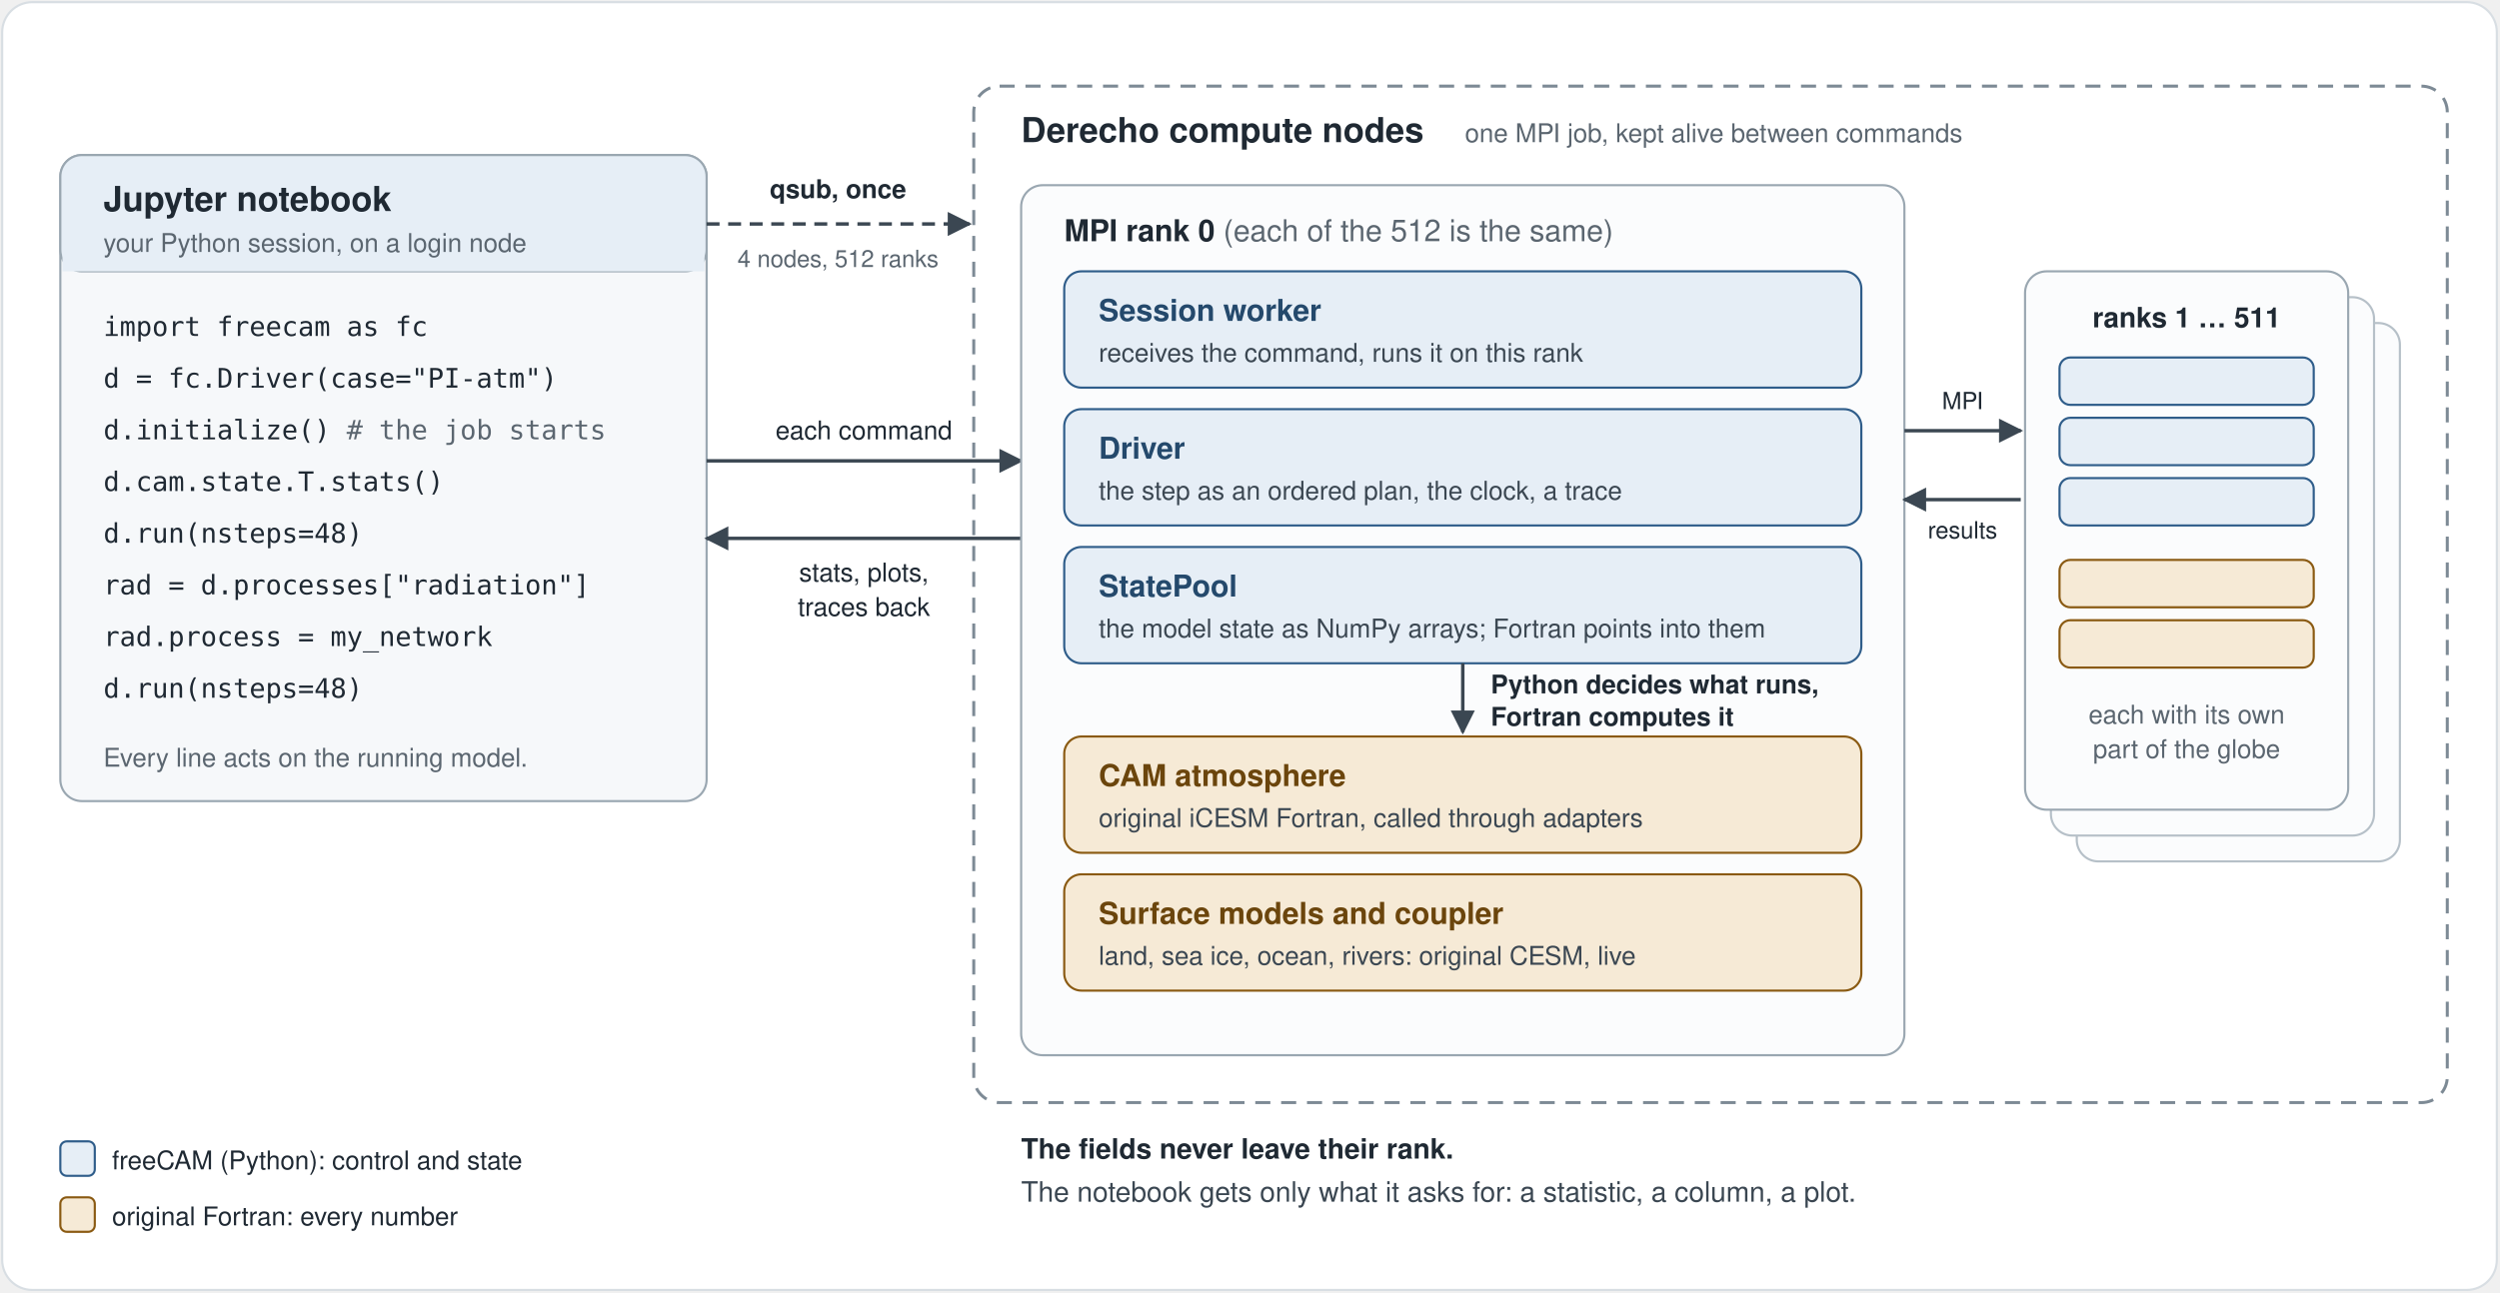
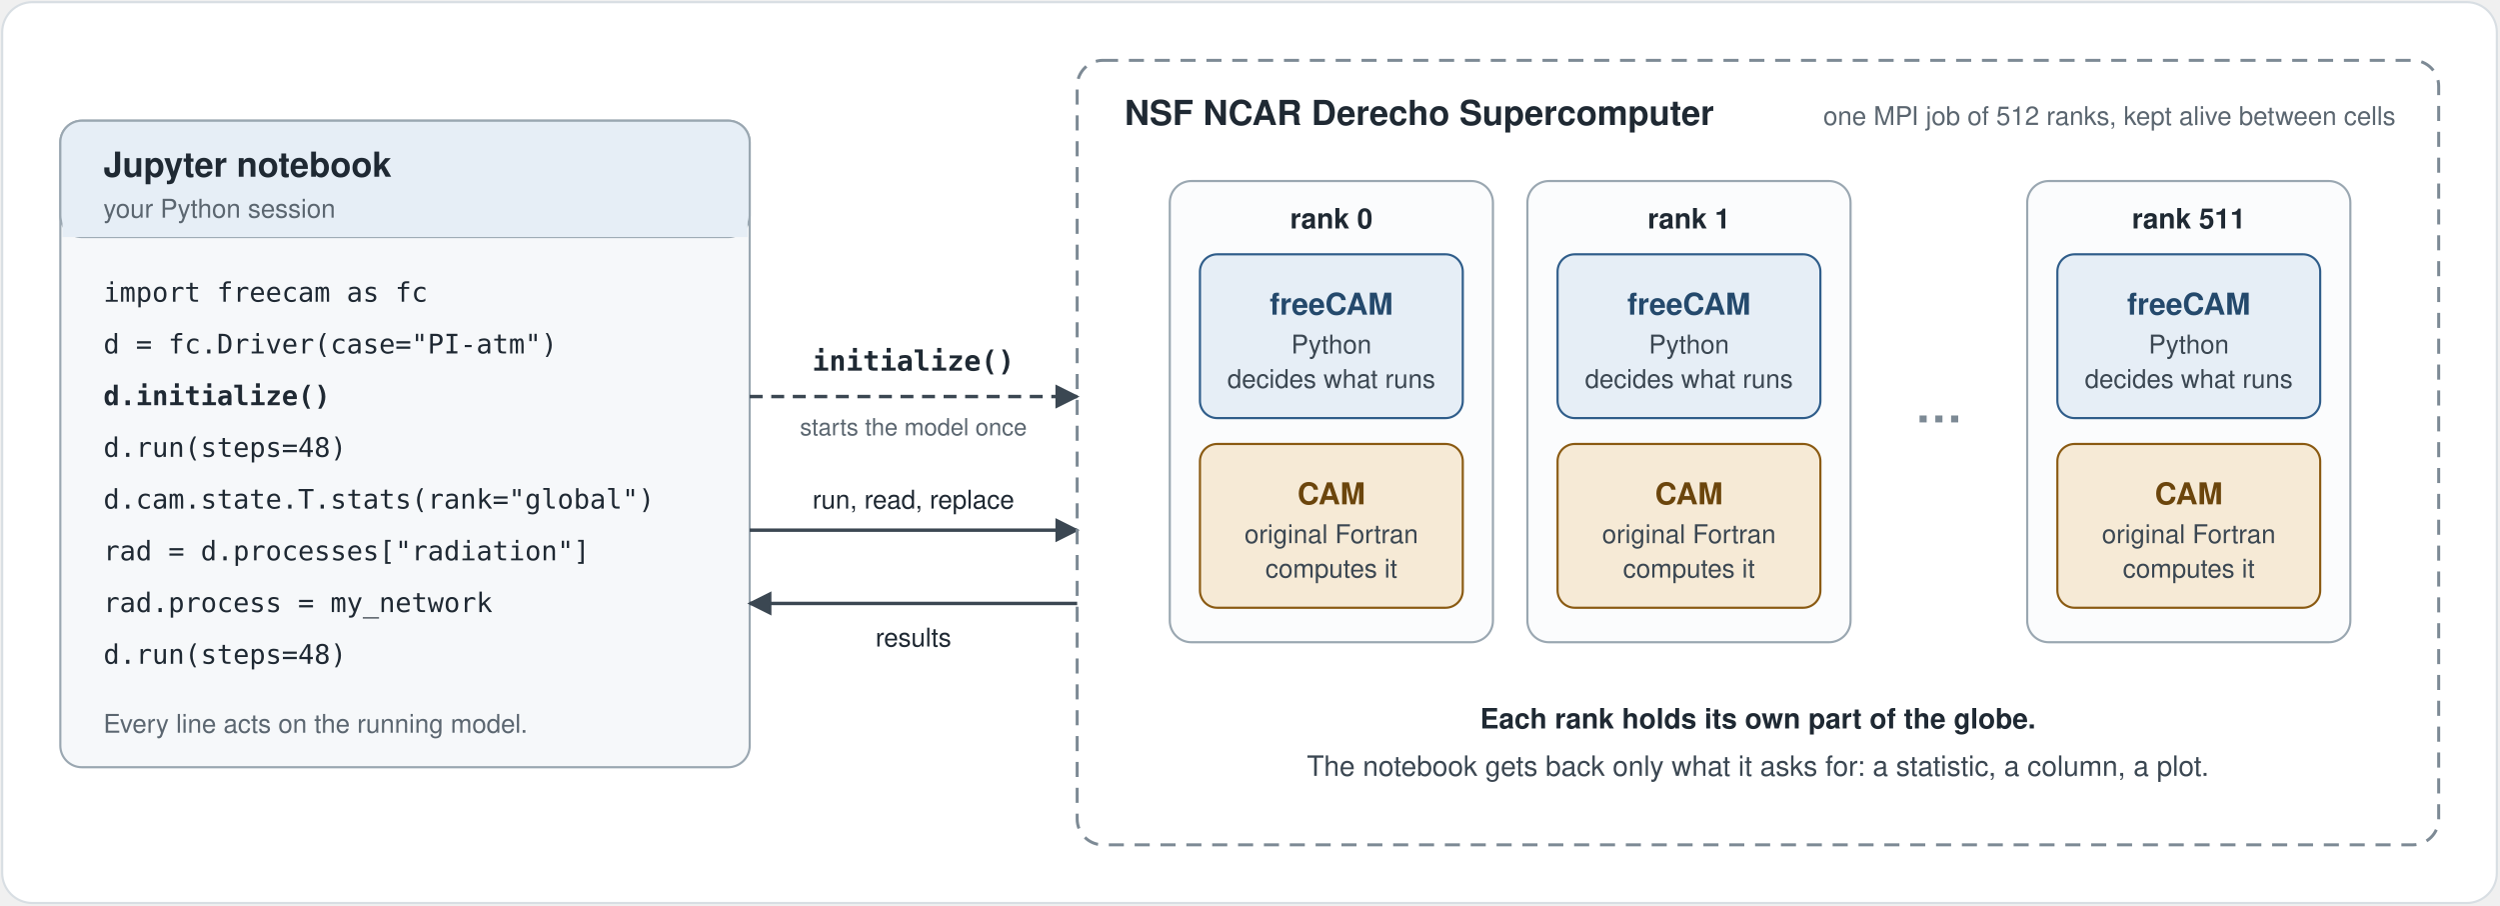
- <svg xmlns="http://www.w3.org/2000/svg" viewBox="0 0 1160 600" role="img" aria-label="A Jupyter notebook submits one PBS job of 512 MPI ranks on Derecho and then sends it commands; rank 0 broadcasts each command, every rank runs freeCAM's Python driver over its own NumPy state, and the original iCESM Fortran computes every number.">
+ <svg xmlns="http://www.w3.org/2000/svg" viewBox="0 0 1160 420" role="img" aria-label="A Jupyter notebook starts one MPI job of 512 ranks on the NSF NCAR Derecho Supercomputer with initialize() and then sends it commands. On every rank, freeCAM in Python decides what runs and CAM in the original Fortran computes it; the notebook gets back only the results it asks for.">
  <defs>
    <marker id="a" viewBox="0 0 10 10" refX="9" refY="5" markerWidth="7" markerHeight="7" orient="auto-start-reverse">
      <path d="M0 0 L10 5 L0 10 z" fill="#3b4752" />
    </marker>
  </defs>
-   <rect x="1" y="1" width="1158" height="598" rx="14" fill="#ffffff" stroke="#d8dee3" />
+   <rect x="1" y="1" width="1158" height="418" rx="14" fill="#ffffff" stroke="#d8dee3" />
  <g font-family="Helvetica, Arial, sans-serif" fill="#1f2933">
-     <rect x="28" y="72" width="300" height="300" rx="10" fill="#f6f8fa" stroke="#9aa7b1" />
-     <rect x="28" y="72" width="300" height="54" rx="10" fill="#e6eef6" stroke="#9aa7b1" />
-     <rect x="29" y="112" width="298" height="14" fill="#e6eef6" />
-     <text x="48" y="98" font-size="16" font-weight="700">Jupyter notebook</text>
-     <text x="48" y="117" font-size="12" fill="#5b6670">your Python session, on a login node</text>
+     <rect x="28" y="56" width="320" height="300" rx="10" fill="#f6f8fa" stroke="#9aa7b1" />
+     <rect x="28" y="56" width="320" height="54" rx="10" fill="#e6eef6" stroke="#9aa7b1" />
+     <rect x="29" y="96" width="318" height="14" fill="#e6eef6" />
+     <text x="48" y="82" font-size="16" font-weight="700">Jupyter notebook</text>
+     <text x="48" y="101" font-size="12" fill="#5b6670">your Python session</text>
    <g font-family="Menlo, Consolas, monospace" font-size="12.5">
-       <text x="48" y="156">import freecam as fc</text>
-       <text x="48" y="180">d = fc.Driver(case="PI-atm")</text>
-       <text x="48" y="204">d.initialize()  <tspan fill="#5b6670"># the job starts</tspan>
-       </text>
-       <text x="48" y="228">d.cam.state.T.stats()</text>
-       <text x="48" y="252">d.run(nsteps=48)</text>
-       <text x="48" y="276">rad = d.processes["radiation"]</text>
-       <text x="48" y="300">rad.process = my_network</text>
-       <text x="48" y="324">d.run(nsteps=48)</text>
+       <text x="48" y="140">import freecam as fc</text>
+       <text x="48" y="164">d = fc.Driver(case="PI-atm")</text>
+       <text x="48" y="188" font-weight="700">d.initialize()</text>
+       <text x="48" y="212">d.run(steps=48)</text>
+       <text x="48" y="236">d.cam.state.T.stats(rank="global")</text>
+       <text x="48" y="260">rad = d.processes["radiation"]</text>
+       <text x="48" y="284">rad.process = my_network</text>
+       <text x="48" y="308">d.run(steps=48)</text>
    </g>
-     <text x="48" y="356" font-size="12" fill="#5b6670">Every line acts on the running model.</text>
-     <line x1="328" y1="104" x2="450" y2="104" stroke="#3b4752" stroke-width="1.6" stroke-dasharray="6 4" marker-end="url(#a)" />
-     <text x="389" y="92" font-size="12" text-anchor="middle" font-weight="700">qsub, once</text>
-     <text x="389" y="124" font-size="11" text-anchor="middle" fill="#5b6670">4 nodes, 512 ranks</text>
-     <line x1="328" y1="214" x2="474" y2="214" stroke="#3b4752" stroke-width="1.6" marker-end="url(#a)" />
-     <text x="401" y="204" font-size="12" text-anchor="middle">each command</text>
-     <line x1="474" y1="250" x2="328" y2="250" stroke="#3b4752" stroke-width="1.6" marker-end="url(#a)" />
-     <text x="401" y="270" font-size="12" text-anchor="middle">stats, plots,</text>
-     <text x="401" y="286" font-size="12" text-anchor="middle">traces back</text>
-     <rect x="452" y="40" width="684" height="472" rx="12" fill="none" stroke="#7d8a95" stroke-width="1.4" stroke-dasharray="7 5" />
-     <text x="474" y="66" font-size="16" font-weight="700">Derecho compute nodes</text>
-     <text x="680" y="66" font-size="12" fill="#5b6670">one MPI job, kept alive between commands</text>
-     <rect x="474" y="86" width="410" height="404" rx="10" fill="#fbfcfd" stroke="#9aa7b1" />
-     <text x="494" y="112" font-size="14" font-weight="700">MPI rank 0 <tspan font-weight="400" fill="#5b6670">(each of the 512 is the same)</tspan>
-     </text>
-     <g font-size="12">
-       <rect x="494" y="126" width="370" height="54" rx="8" fill="#e6eef6" stroke="#2f5d8a" />
-       <text x="510" y="149" font-size="14" font-weight="700" fill="#24496c">Session worker</text>
-       <text x="510" y="168" fill="#3b4752">receives the command, runs it on this rank</text>
-       <rect x="494" y="190" width="370" height="54" rx="8" fill="#e6eef6" stroke="#2f5d8a" />
-       <text x="510" y="213" font-size="14" font-weight="700" fill="#24496c">Driver</text>
-       <text x="510" y="232" fill="#3b4752">the step as an ordered plan, the clock, a trace</text>
-       <rect x="494" y="254" width="370" height="54" rx="8" fill="#e6eef6" stroke="#2f5d8a" />
-       <text x="510" y="277" font-size="14" font-weight="700" fill="#24496c">StatePool</text>
-       <text x="510" y="296" fill="#3b4752">the model state as NumPy arrays; Fortran points into them</text>
-       <rect x="494" y="342" width="370" height="54" rx="8" fill="#f6ead6" stroke="#8a5a12" />
-       <text x="510" y="365" font-size="14" font-weight="700" fill="#6b450c">CAM atmosphere</text>
-       <text x="510" y="384" fill="#3b4752">original iCESM Fortran, called through adapters</text>
-       <rect x="494" y="406" width="370" height="54" rx="8" fill="#f6ead6" stroke="#8a5a12" />
-       <text x="510" y="429" font-size="14" font-weight="700" fill="#6b450c">Surface models and coupler</text>
-       <text x="510" y="448" fill="#3b4752">land, sea ice, ocean, rivers: original CESM, live</text>
+     <text x="48" y="340" font-size="12" fill="#5b6670">Every line acts on the running model.</text>
+     <line x1="348" y1="184" x2="500" y2="184" stroke="#3b4752" stroke-width="1.6" stroke-dasharray="6 4" marker-end="url(#a)" />
+     <text x="424" y="172" font-size="13" text-anchor="middle" font-weight="700" font-family="Menlo, Consolas, monospace">initialize()</text>
+     <text x="424" y="202" font-size="11" text-anchor="middle" fill="#5b6670">starts the model once</text>
+     <line x1="348" y1="246" x2="500" y2="246" stroke="#3b4752" stroke-width="1.6" marker-end="url(#a)" />
+     <text x="424" y="236" font-size="12" text-anchor="middle">run, read, replace</text>
+     <line x1="500" y1="280" x2="348" y2="280" stroke="#3b4752" stroke-width="1.6" marker-end="url(#a)" />
+     <text x="424" y="300" font-size="12" text-anchor="middle">results</text>
+     <rect x="500" y="28" width="632" height="364" rx="12" fill="none" stroke="#7d8a95" stroke-width="1.4" stroke-dasharray="7 5" />
+     <text x="522" y="58" font-size="16" font-weight="700">NSF NCAR Derecho Supercomputer</text>
+     <text x="1112" y="58" font-size="12" fill="#5b6670" text-anchor="end">one MPI job of 512 ranks, kept alive between cells</text>
+     <g font-size="12" text-anchor="middle">
+       <g id="rank">
+         <rect x="543" y="84" width="150" height="214" rx="10" fill="#fbfcfd" stroke="#9aa7b1" />
+         <rect x="557" y="118" width="122" height="76" rx="8" fill="#e6eef6" stroke="#2f5d8a" />
+         <text x="618" y="146" font-size="14" font-weight="700" fill="#24496c">freeCAM</text>
+         <text x="618" y="164" fill="#3b4752">Python</text>
+         <text x="618" y="180" fill="#3b4752">decides what runs</text>
+         <rect x="557" y="206" width="122" height="76" rx="8" fill="#f6ead6" stroke="#8a5a12" />
+         <text x="618" y="234" font-size="14" font-weight="700" fill="#6b450c">CAM</text>
+         <text x="618" y="252" fill="#3b4752">original Fortran</text>
+         <text x="618" y="268" fill="#3b4752">computes it</text>
+       </g>
+       <use href="#rank" x="166" />
+       <use href="#rank" x="398" />
+       <text x="618" y="106" font-size="13" font-weight="700">rank 0</text>
+       <text x="784" y="106" font-size="13" font-weight="700">rank 1</text>
+       <text x="900" y="196" font-size="22" font-weight="700" fill="#7d8a95">…</text>
+       <text x="1016" y="106" font-size="13" font-weight="700">rank 511</text>
    </g>
-     <line x1="679" y1="308" x2="679" y2="340" stroke="#3b4752" stroke-width="1.6" marker-end="url(#a)" />
-     <text x="692" y="322" font-size="12" font-weight="700">Python decides what runs,</text>
-     <text x="692" y="337" font-size="12" font-weight="700">Fortran computes it</text>
-     <rect x="964" y="150" width="150" height="250" rx="10" fill="#fbfcfd" stroke="#b6c0c8" />
-     <rect x="952" y="138" width="150" height="250" rx="10" fill="#fbfcfd" stroke="#b6c0c8" />
-     <rect x="940" y="126" width="150" height="250" rx="10" fill="#fbfcfd" stroke="#9aa7b1" />
-     <text x="1015" y="152" font-size="13" font-weight="700" text-anchor="middle">ranks 1 … 511</text>
-     <rect x="956" y="166" width="118" height="22" rx="5" fill="#e6eef6" stroke="#2f5d8a" />
-     <rect x="956" y="194" width="118" height="22" rx="5" fill="#e6eef6" stroke="#2f5d8a" />
-     <rect x="956" y="222" width="118" height="22" rx="5" fill="#e6eef6" stroke="#2f5d8a" />
-     <rect x="956" y="260" width="118" height="22" rx="5" fill="#f6ead6" stroke="#8a5a12" />
-     <rect x="956" y="288" width="118" height="22" rx="5" fill="#f6ead6" stroke="#8a5a12" />
-     <text x="1015" y="336" font-size="12" text-anchor="middle" fill="#5b6670">each with its own</text>
-     <text x="1015" y="352" font-size="12" text-anchor="middle" fill="#5b6670">part of the globe</text>
-     <line x1="884" y1="200" x2="938" y2="200" stroke="#3b4752" stroke-width="1.6" marker-end="url(#a)" />
-     <text x="911" y="190" font-size="11" text-anchor="middle">MPI</text>
-     <line x1="938" y1="232" x2="884" y2="232" stroke="#3b4752" stroke-width="1.6" marker-end="url(#a)" />
-     <text x="911" y="250" font-size="11" text-anchor="middle">results</text>
-     <text x="474" y="538" font-size="13" font-weight="700">The fields never leave their rank.</text>
-     <text x="474" y="558" font-size="13" fill="#3b4752">The notebook gets only what it asks for: a statistic, a column, a plot.</text>
-     <rect x="28" y="530" width="16" height="16" rx="3" fill="#e6eef6" stroke="#2f5d8a" />
-     <text x="52" y="543" font-size="12">freeCAM (Python): control and state</text>
-     <rect x="28" y="556" width="16" height="16" rx="3" fill="#f6ead6" stroke="#8a5a12" />
-     <text x="52" y="569" font-size="12">original Fortran: every number</text>
+     <text x="816" y="338" font-size="13" text-anchor="middle" font-weight="700">Each rank holds its own part of the globe.</text>
+     <text x="816" y="360" font-size="13" text-anchor="middle" fill="#3b4752">The notebook gets back only what it asks for: a statistic, a column, a plot.</text>
  </g>
</svg>
